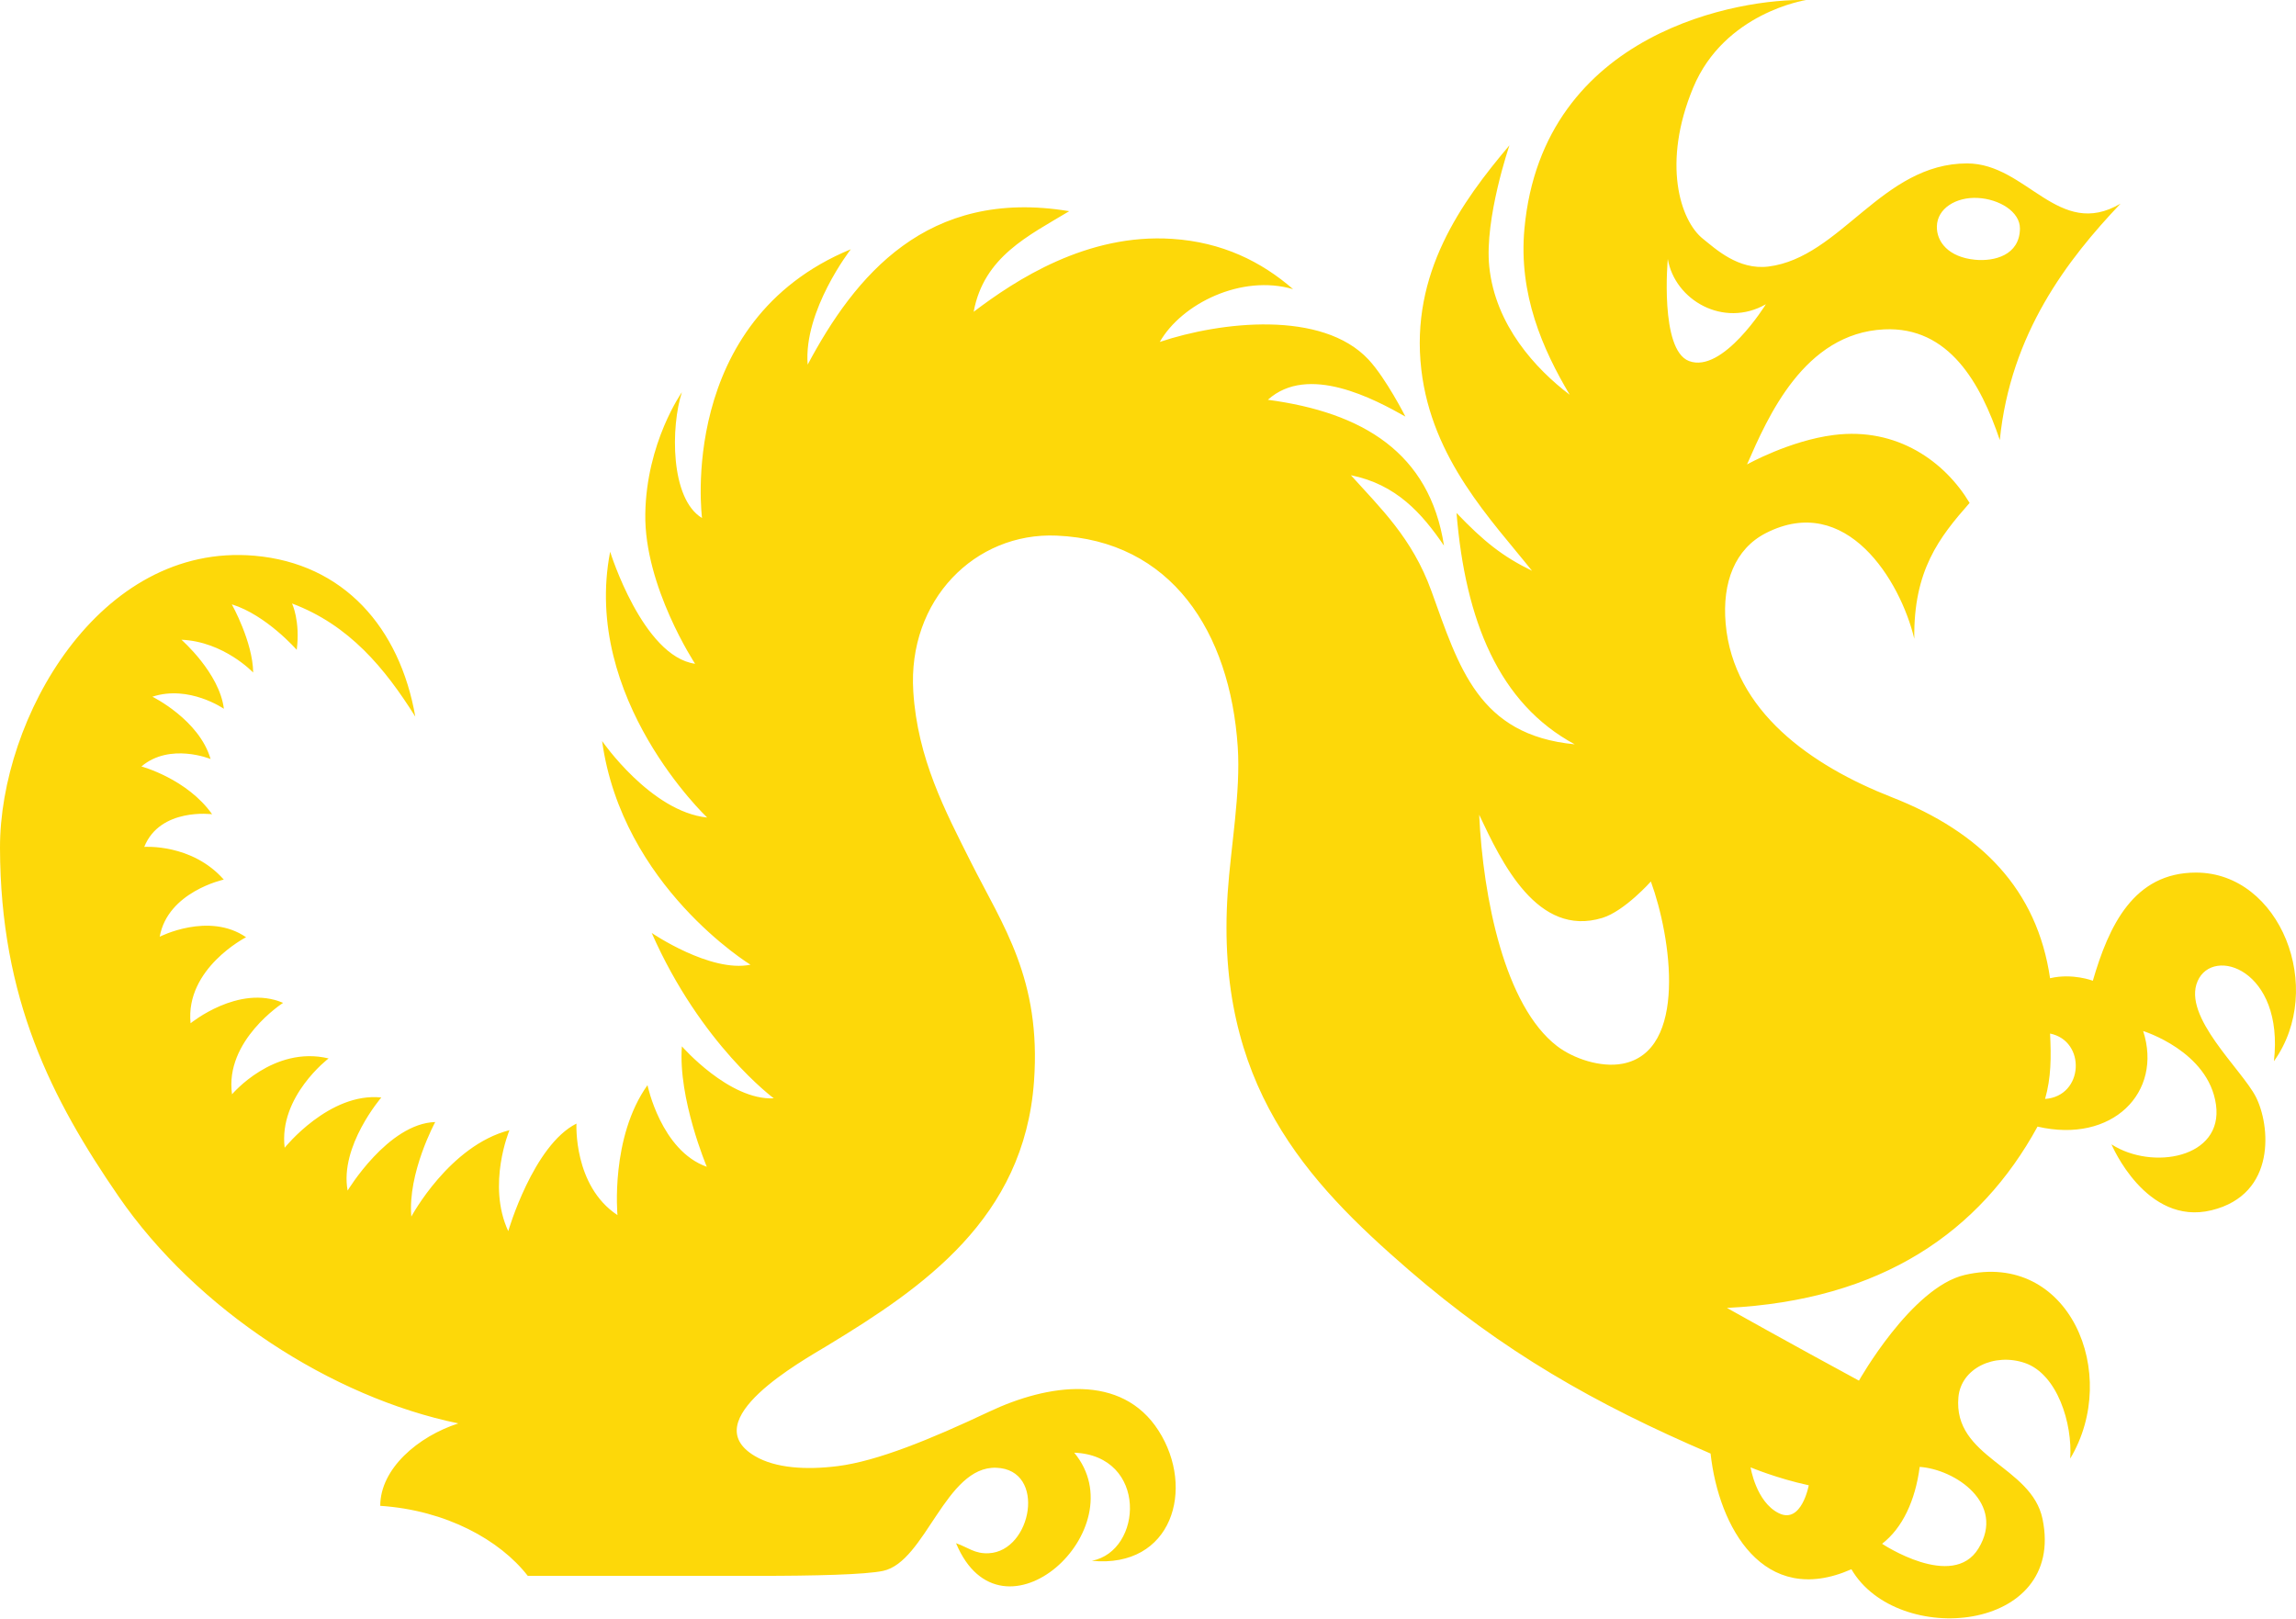
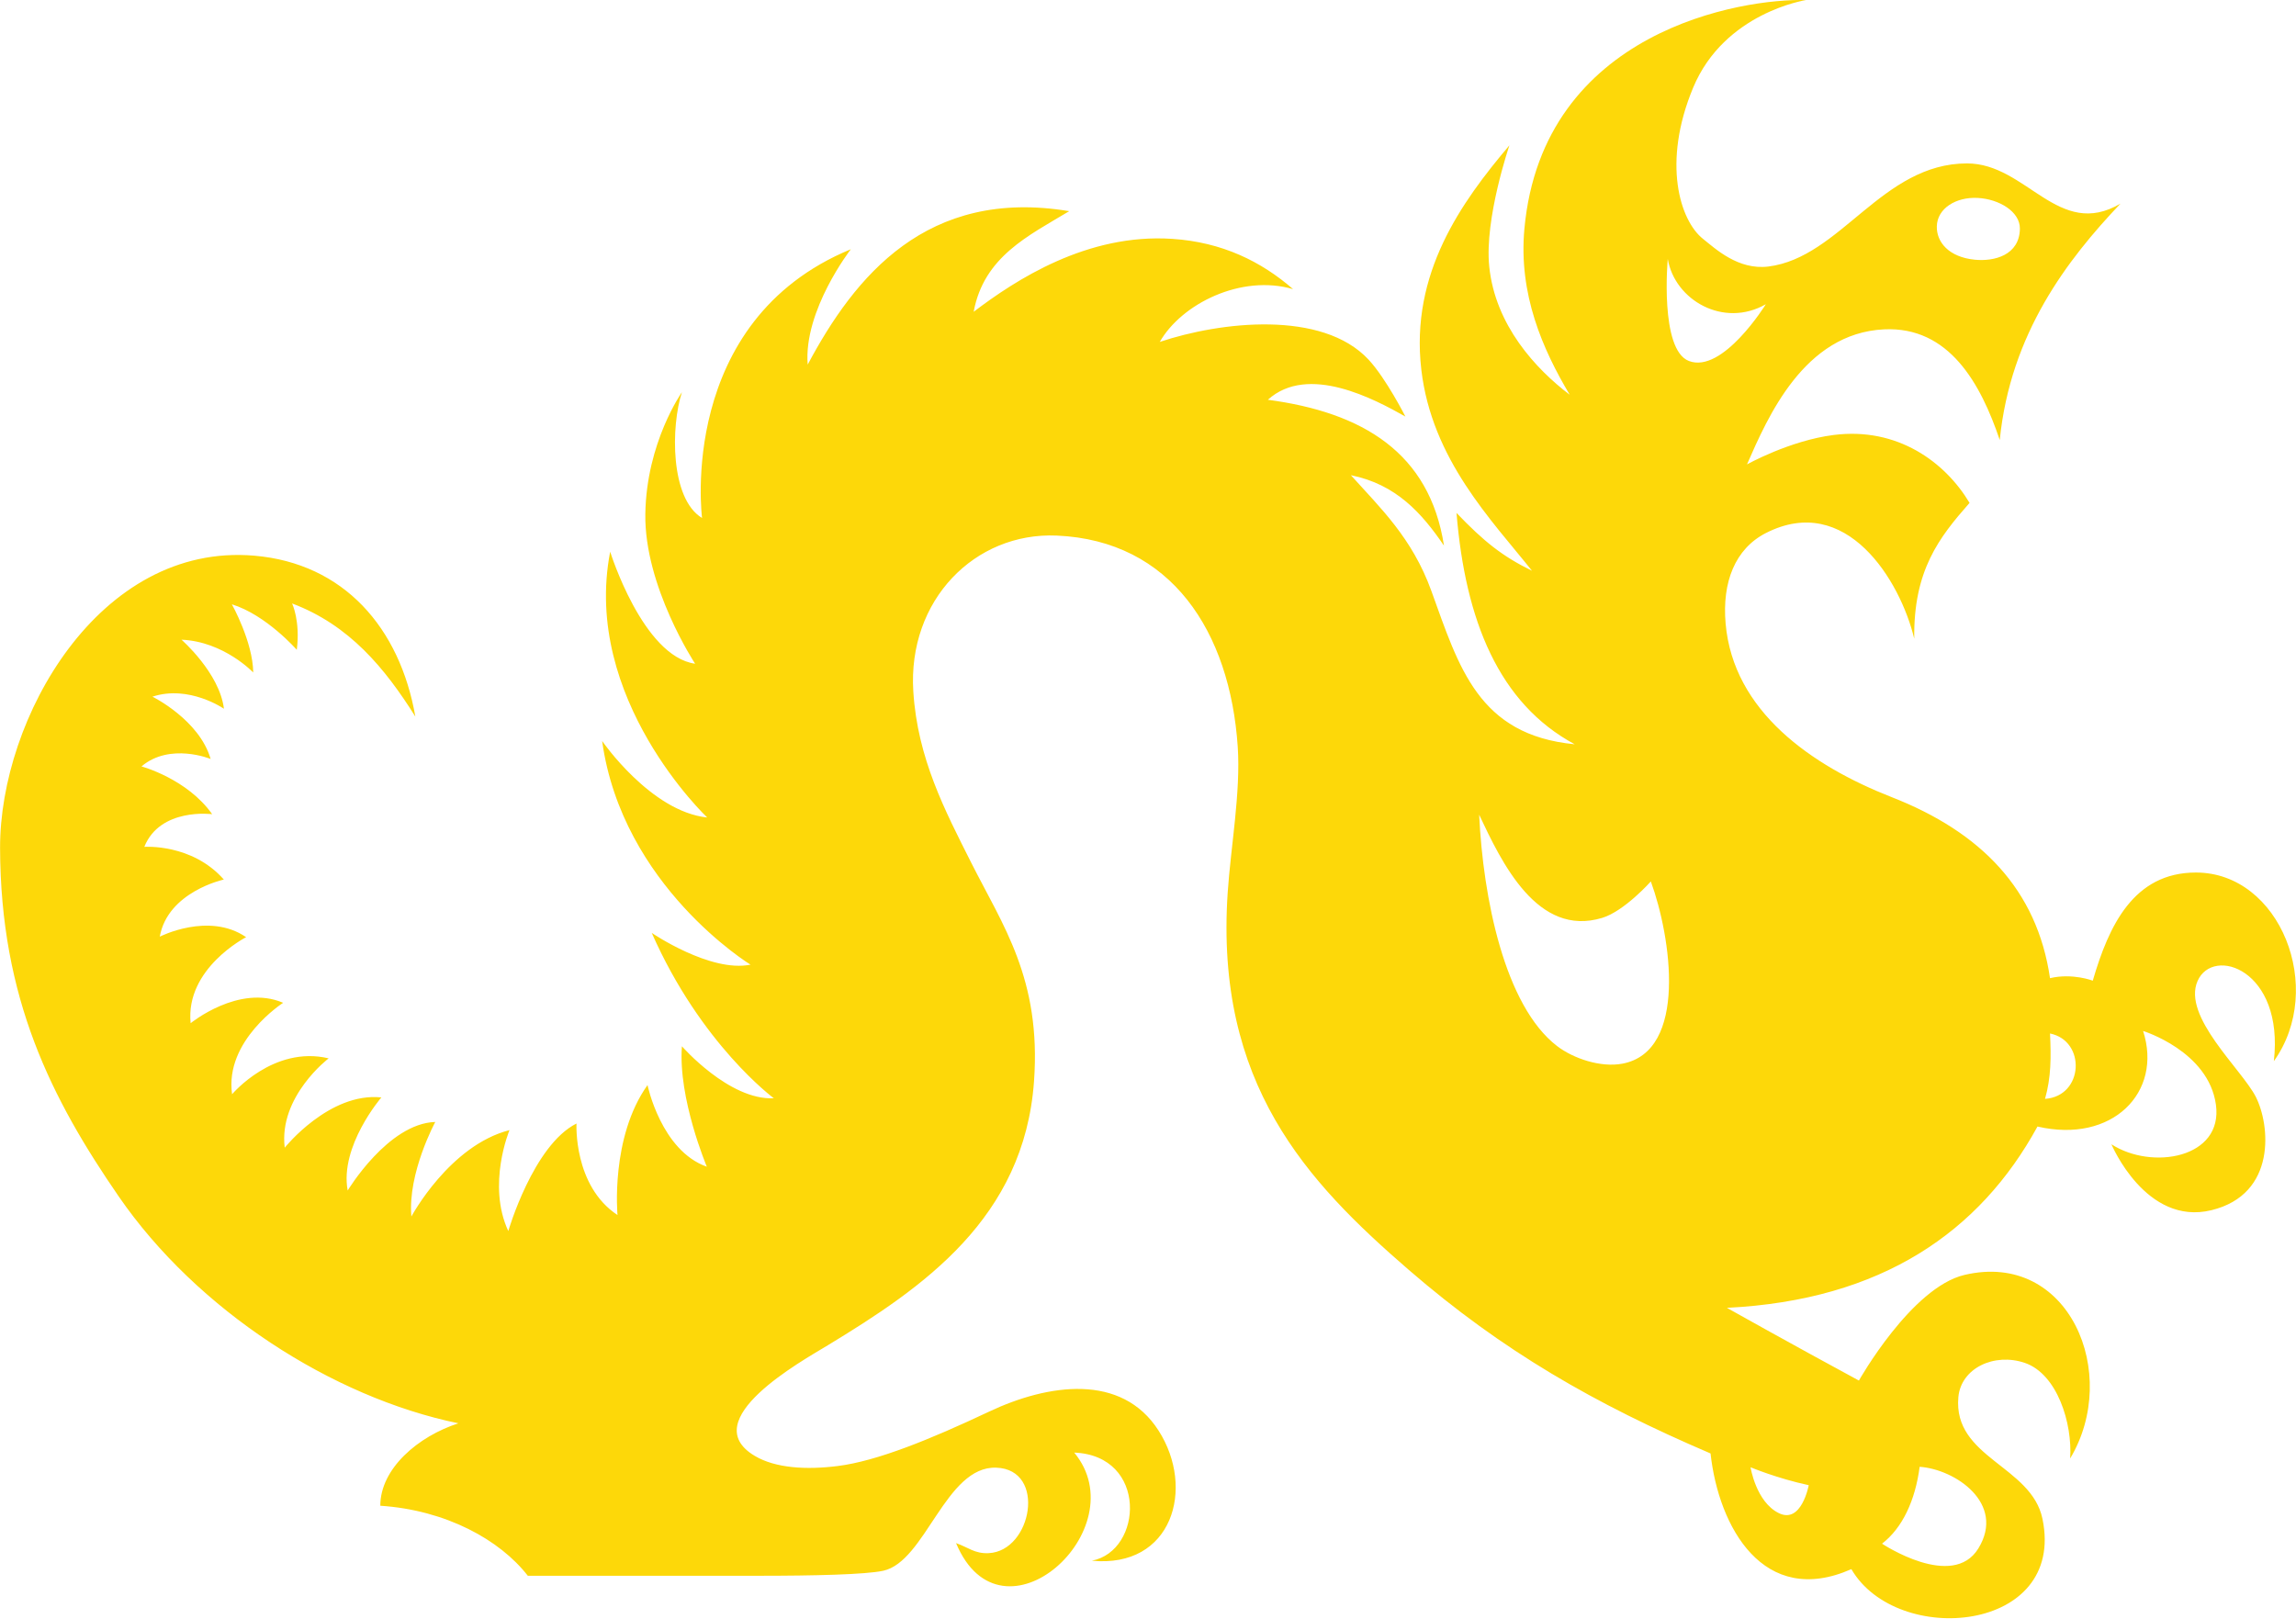
- <svg xmlns="http://www.w3.org/2000/svg" version="1.1" id="svg2" xml:space="preserve" width="1393.56" height="982.333" viewBox="0 0 1393.56 982.333">
+ <svg xmlns="http://www.w3.org/2000/svg" version="1.1" id="svg2" xml:space="preserve" width="13.936" height="9.823" viewBox="0 0 1393.56 982.333">
  <defs id="defs6" />
  <g id="g10" transform="matrix(1.333333,0,0,-1.333333,0,982.3333)">
    <g id="g12" transform="scale(0.1)">
      <path d="m 9309.48,2364.52 c 27.73,96.97 28.1,190.78 22.67,297.7 164.96,-33.32 154.05,-285.24 -22.67,-297.7 M 8233.74,605.68 c 0,0 -32.64,-178.27 -136.39,-127.02 -103.75,51.25 -128.4,208.672 -128.4,208.672 0,0 119.79,-50.402 264.79,-81.652 z m 772.5,-287.5 c -117.5,-192.5 -438.75,21.25 -438.75,21.25 92.5,71.25 151.25,196.25 171.25,350 162.5,-11.25 392.14,-167.039 267.5,-371.25 z M 7688.33,5724.01 c -134.14,51.47 -96.31,464.51 -96.31,464.51 31.97,-187.91 254.5,-315.86 446.5,-206.09 0,0 -196.02,-317.59 -350.19,-258.42 z m -302.4,-3199.1 c -99.23,-18.81 -223.61,23.31 -297.7,80.05 -238.93,183.37 -337.13,675.37 -354.79,1053.34 102.07,-217.15 265.18,-560.22 560.87,-469.5 101.01,31.09 220.68,165.63 220.68,165.63 92.3,-252.18 169.71,-772.91 -129.06,-829.52 m 1616.57,3941.5 c 96.98,-4.89 193.74,-61.98 192.53,-140.46 -1.84,-120.36 -116.33,-149.61 -205.08,-140.86 -119.23,11.75 -174.61,80.77 -173.04,151.73 1.83,82.61 88,134.51 185.59,129.59 z m -1295.01,501.77 c 142.5,342.5 513.59,398.92 513.59,398.92 -286.41,8.92 -1198.59,-136.42 -1281.71,-1041.15 -27.34,-297.63 82.82,-548.28 206.28,-755.66 -153.81,116.73 -338.91,315.71 -366.31,583.76 -22.52,217.84 91.91,551.94 91.91,551.94 -218.78,-258.85 -452.28,-582.86 -401.2,-1021.27 47.69,-408.71 319.7,-684.71 503.9,-915.78 -134.77,65.78 -219.41,133.5 -343.63,263.28 40.01,-490.48 193.29,-867.74 538.08,-1053.25 -439.39,42.11 -527.04,351.44 -652.56,698.2 -87.38,241.72 -233.02,378.31 -366.3,526.8 206.31,-41.58 323.06,-173.04 423.75,-320.69 -65.35,423.35 -370.42,606.72 -801.74,664.18 182.8,165.5 485.72,2.7 626.17,-76.55 0,0 -88.39,174.13 -168.08,259.66 -211.08,226.24 -673.25,173 -950.22,80.27 99.88,174.43 372,309.05 606.85,240.25 -144.42,125.82 -322.96,214.02 -549.68,228.92 -388.11,25.97 -713.1,-186.8 -904.36,-332.02 46.46,251.16 249.37,346.07 434.97,458.09 -648.07,107.81 -976.38,-296.68 -1190.6,-698.51 -19.64,246.89 196.51,525.27 196.51,525.27 -794.37,-327.84 -677.4,-1223.65 -677.4,-1223.65 -146.09,88.23 -141.93,418.72 -91.62,572.6 0,0 -161.67,-227.81 -166.62,-554.45 -5,-330 226.67,-681.67 226.67,-681.67 -238.34,33.34 -386.67,510 -386.67,510 -130,-670 441.67,-1210 441.67,-1210 -256.67,26.67 -478.33,348.33 -478.33,348.33 91.67,-661.66 675.47,-1018.37 675.47,-1018.37 -182.54,-37.45 -449.61,144.57 -449.61,144.57 224.21,-508.8 555.8,-752.86 555.8,-752.86 -203.33,-10 -418.38,236.67 -418.38,236.67 -18.33,-236.66 113.38,-548.34 113.38,-548.34 -208.33,73.33 -270,371.67 -270,371.67 -170,-238.33 -136.66,-591.67 -136.66,-591.67 -201.67,133.34 -186.67,416.67 -186.67,416.67 -196.67,-98.33 -310.51,-489.6 -310.51,-489.6 -98.33,211.67 5.51,459.6 5.51,459.6 -273.34,-70 -446.67,-393.34 -446.67,-393.34 -17.48,197.93 108.77,430.43 108.77,430.43 -214.99,-6.67 -398.77,-312.09 -398.77,-312.09 -37.48,202.09 153.33,423.77 153.33,423.77 -236.66,25 -439.99,-228.77 -439.99,-228.77 -28.32,233.34 200,406.66 200,406.66 -251.66,60 -439.57,-163.32 -439.57,-163.32 -35,245 232.5,416.25 232.5,416.25 -201.67,86.66 -421.263,-92.93 -421.263,-92.93 -25,250 252.723,391.72 252.723,391.72 -169.997,116.68 -393.173,2.36 -393.173,2.36 36.664,205 291.663,260.05 291.663,260.05 -145.432,164.93 -362.073,148.8 -362.073,148.8 72.117,180 308.973,148.75 308.973,148.75 -114.121,161.66 -321.856,217.49 -321.856,217.49 130,110.01 314.856,33.88 314.856,33.88 -51.766,178.79 -264.856,283.63 -264.856,283.63 166.672,55 325.426,-55 325.426,-55 -20.012,163.33 -193.265,314.39 -193.265,314.39 193.335,-8.34 326.595,-149.39 326.595,-149.39 -1.67,140 -97.19,310.48 -97.19,310.48 156.67,-48.33 295.52,-207.15 295.52,-207.15 16.67,131.66 -21.38,211.01 -21.38,211.01 260.77,-97.97 422.82,-294.86 561.13,-515.1 -70.86,405.47 -326.26,697.63 -732.75,732.68 C 450.055,4898.42 -1.402,4095.68 0.004,3507.34 1.645,2821.21 234.121,2364.78 540.297,1920.13 895.801,1403.8 1510.89,1005.94 2086.47,887.449 c -183.4,-59.258 -355.53,-206 -355.53,-375.289 299.09,-19.73 544.49,-155.129 671.56,-318.808 0,0 853.32,0 1049.99,0 255,0 487.31,5.488 567.56,22.687 193.55,41.473 283.92,478.102 515.32,469.441 229.6,-8.449 162.2,-379.539 -34.61,-389.16 -64.2,-3.269 -94.22,27.11 -148.73,45.66 207.84,-497.421 825.65,64.942 537.96,412.149 335.29,-13.449 313.12,-447.457 80.21,-492.258 366.05,-35.48 472.29,328.809 303.96,592.141 -168.33,263.328 -503.34,213.338 -771.67,86.668 -268.34,-126.668 -510,-225 -688.56,-247.617 -143.69,-18.204 -283.97,-9.922 -377.86,45.816 -274.15,162.512 214.19,432.151 331.98,503.771 432.93,262.73 894.24,577.63 938.91,1201.98 33.47,465.84 -141.83,708.86 -286.34,996.09 -118.4,235.73 -243.88,472.87 -263.17,778.5 -26.42,416.11 280.5,725.87 652.55,709.87 521.96,-22.29 789.24,-437.72 824.39,-961.77 13.79,-207.61 -31.77,-455.11 -45.79,-664.02 -58.26,-869.12 358.64,-1314.39 824.29,-1717.25 426.89,-369.19 845.15,-609.429 1373.88,-835.859 36.6,-334.402 240.54,-703.742 641.12,-526.711 207.6,-356.96 977.87,-290.339 869.98,229 -50.23,242.301 -408.11,277.7 -382.88,554.45 12.13,131.77 163.6,203.22 302.87,155.47 147.43,-50.81 216.96,-275.189 206.01,-435.048 230.92,385.218 -4.23,947.448 -480.61,835.818 -242.24,-56.7 -481.09,-481.08 -481.09,-481.08 -307.18,166.09 -600.93,331.09 -600.93,331.09 705.61,34.75 1152.08,346.89 1413.88,825.4 340.72,-78.9 571.25,155.83 480.85,435.09 0,0 297.73,-91.74 331.53,-335.49 33.7,-243.75 -291.38,-299.49 -475.7,-180.37 0,0 156.17,-373.07 455.3,-300.1 299.1,72.97 266.6,390.47 201.6,516.72 -65,126.25 -334.96,365 -265,526.25 70,161.25 395,52.46 347.5,-364.4 237.1,331.3 28.7,858.78 -354.69,858.78 -283.99,0 -396.74,-242.1 -469.64,-492.43 0,0 -91.88,35.55 -194.72,11.48 -58.72,402.19 -312.28,664.32 -721.02,824.29 -365.53,143.3 -720.83,391.16 -755.71,790.05 -16.51,188.17 42.85,340.36 183.1,412.11 366.02,186.93 612.19,-215.98 675.57,-480.95 -4.17,311.32 113.28,460.8 251.84,618.38 -111.45,186.22 -328.29,345.92 -618.23,309.19 -200.97,-25.4 -395.02,-134.08 -395.02,-134.08 94.59,215.76 259.3,597.32 623.93,614.93 295.98,14.15 440.07,-246.69 526.77,-503.82 48.77,485.36 307.89,821.59 549.59,1076.21 -282.13,-165.93 -427.14,183.11 -698.51,183.11 -387.35,0 -574.82,-428.07 -904.3,-469.48 -137.62,-17 -241.11,81.02 -297.74,125.96 -104.49,82.92 -187.43,345.67 -44.93,688.17" style="fill:#fdd809;fill-opacity:1;fill-rule:nonzero;stroke:none" id="path14" />
    </g>
  </g>
</svg>
